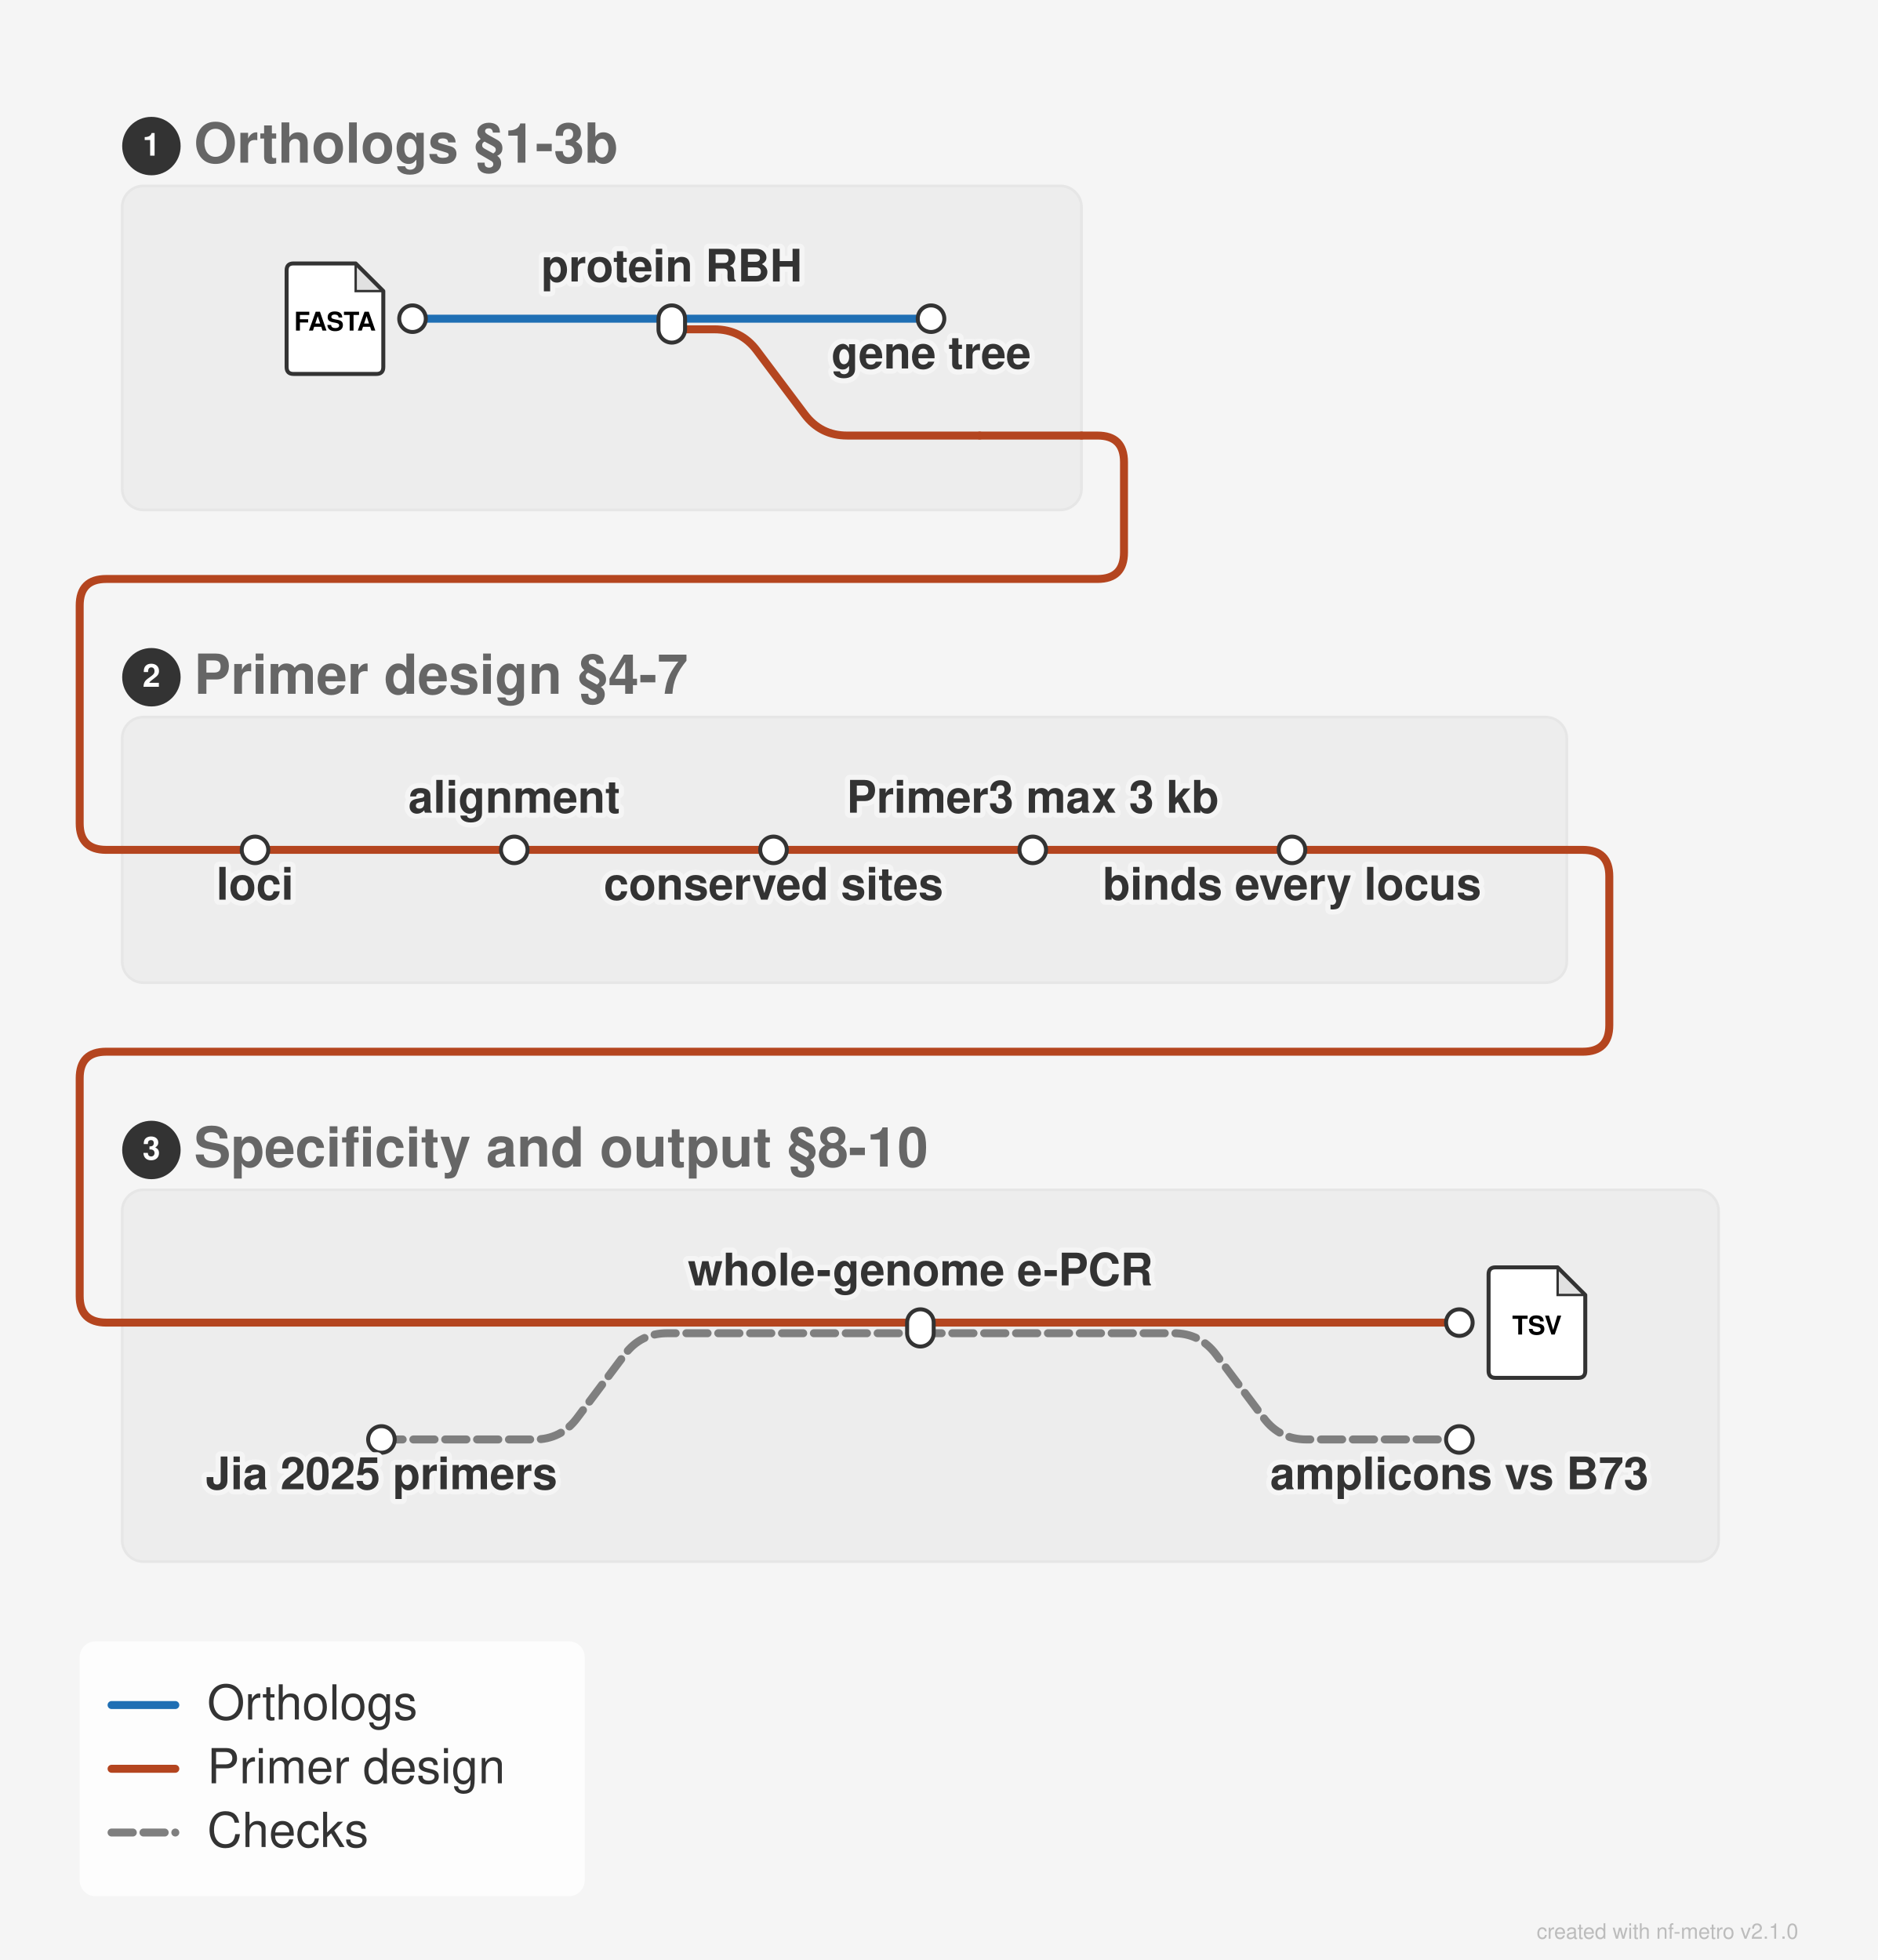
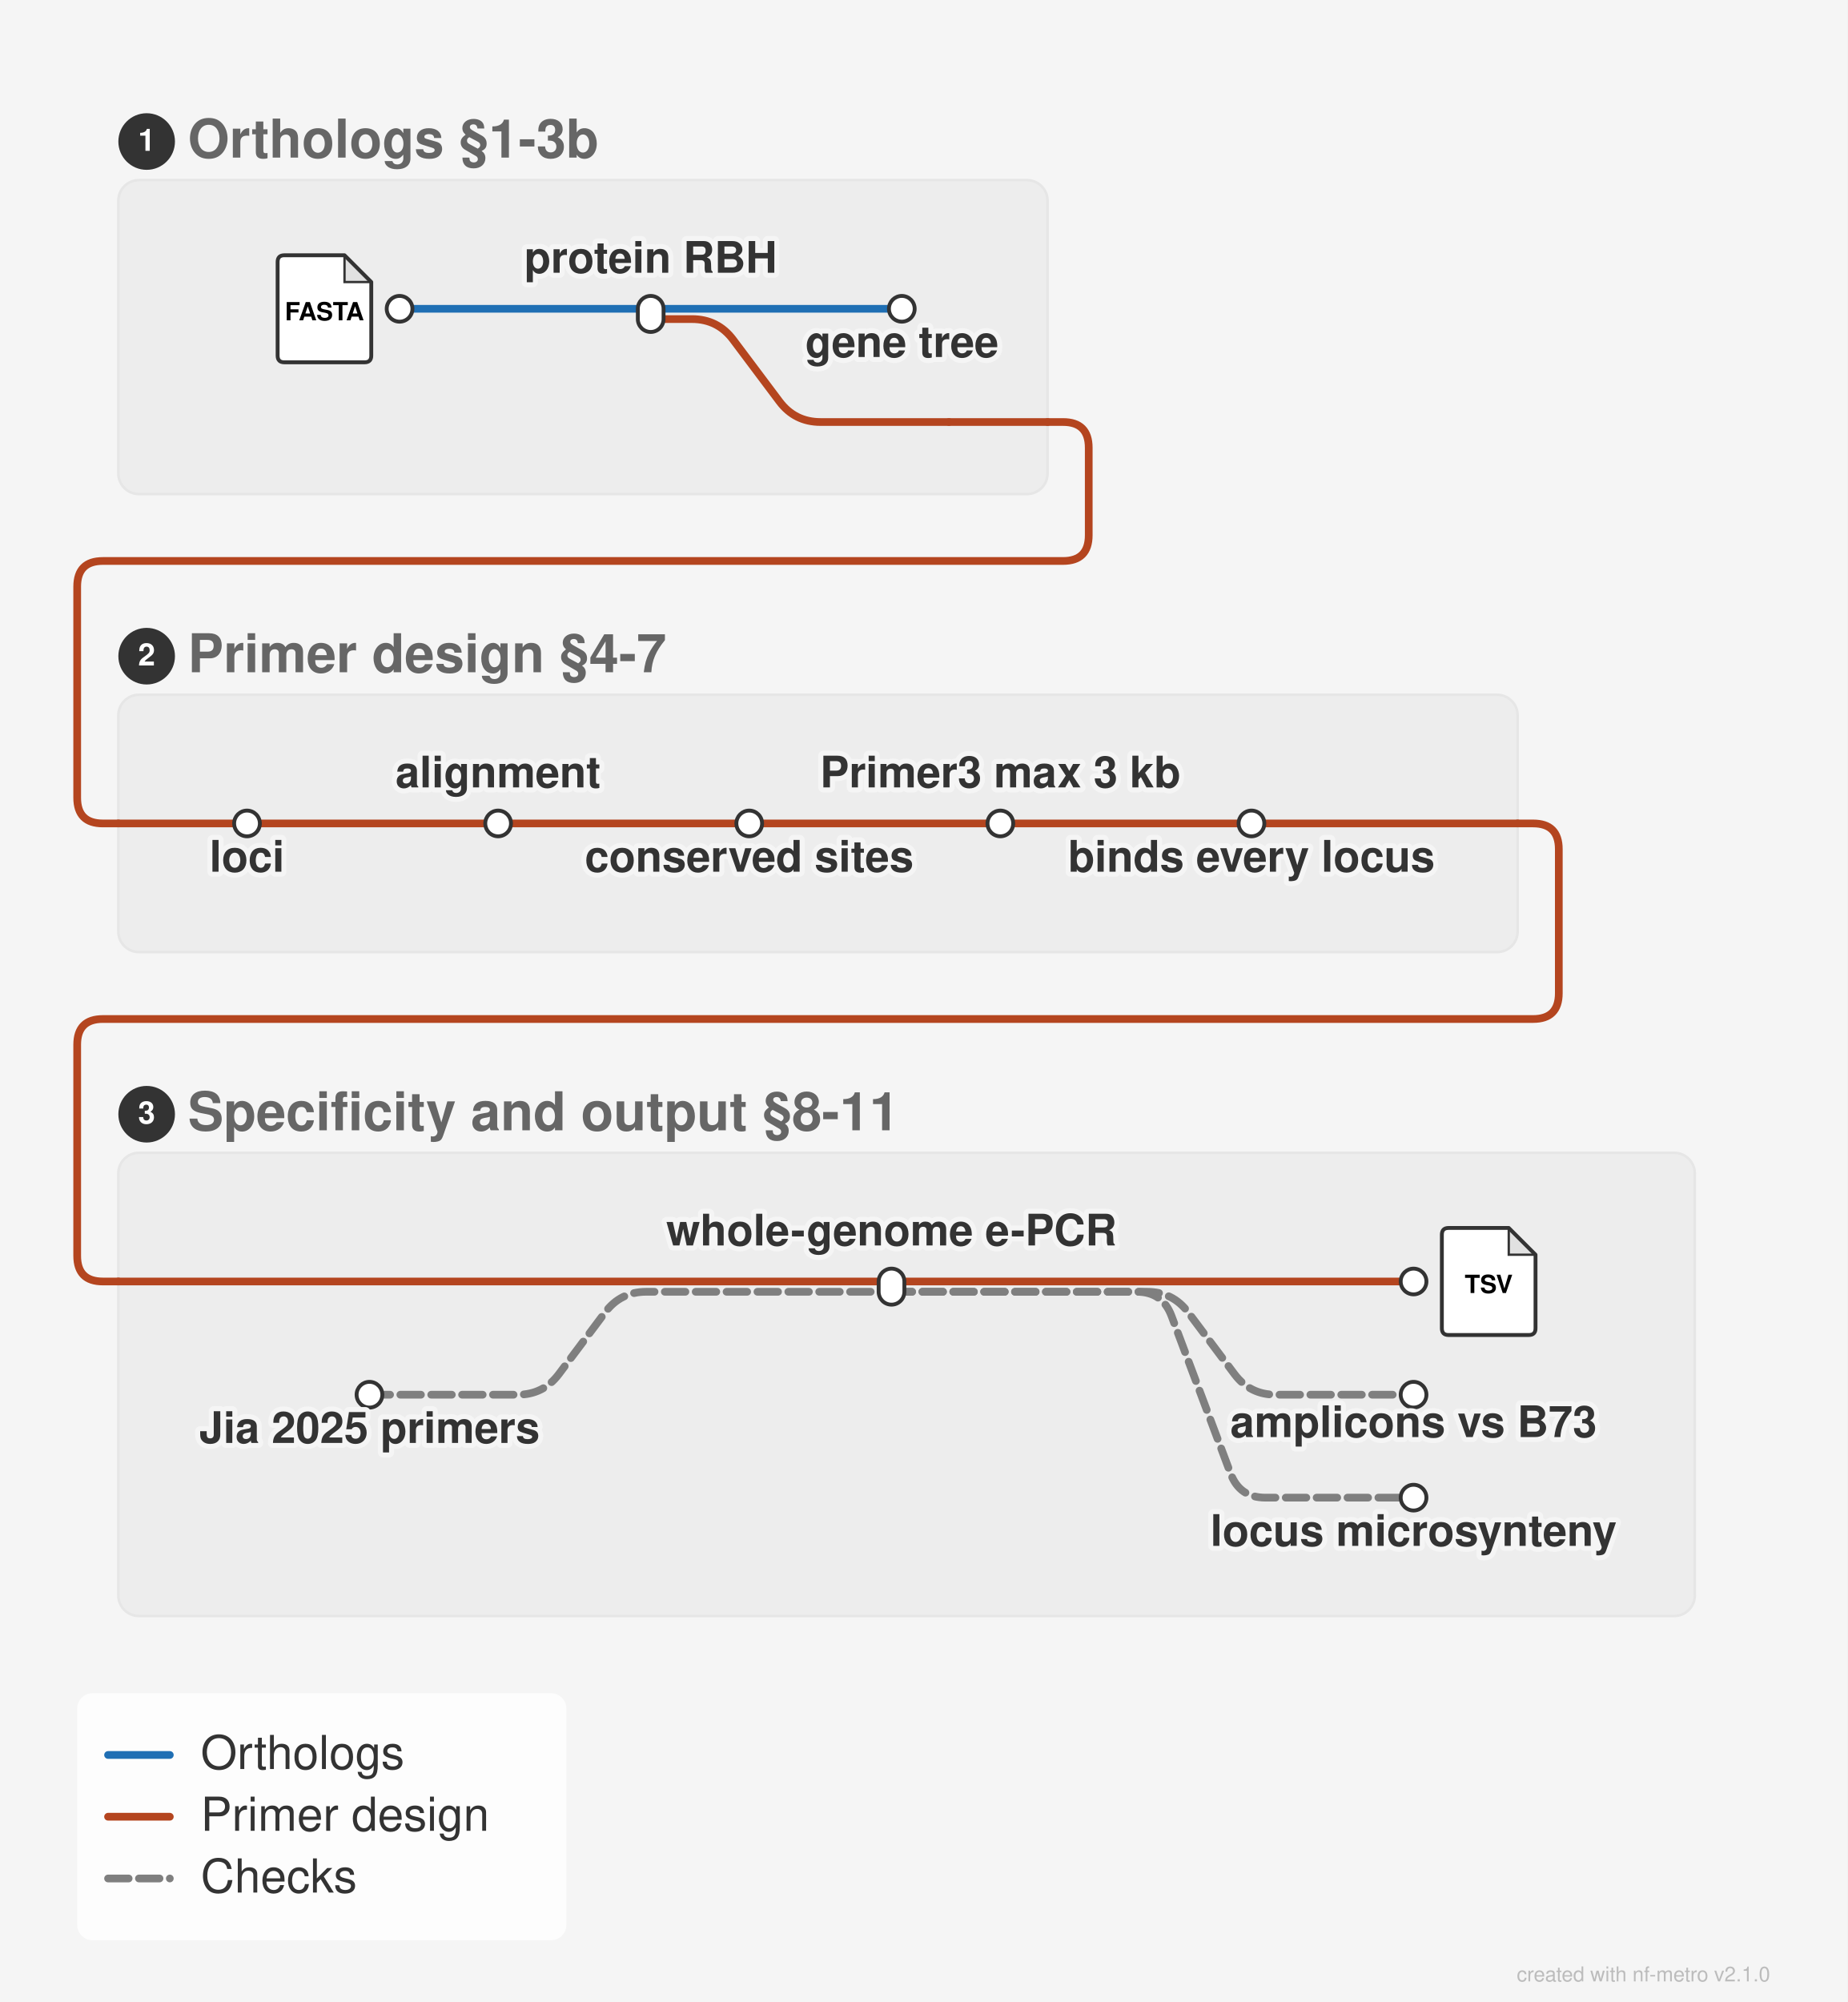
- <svg xmlns="http://www.w3.org/2000/svg" width="707" height="738" viewBox="0 0 707 738" style="color-scheme: light">
+ <svg xmlns="http://www.w3.org/2000/svg" width="718" height="778" viewBox="0 0 718 778" style="color-scheme: light">
  <defs>
</defs>
  <style>.nf-metro-bg { fill: var(--nfm-map-bg, light-dark(#f5f5f5, #2b2b2b)); }
.nf-metro-title { fill: var(--nfm-map-title-color, light-dark(#111111, #ffffff)); }
.nf-metro-station-label { fill: var(--nfm-map-label-color, light-dark(#333333, #e0e0e0)); }
.nf-metro-section-box { fill: var(--nfm-map-section-fill, light-dark(#ededed, #373737)); stroke: var(--nfm-map-section-stroke, light-dark(#e6e6e6, #595959)); }
.nf-metro-section-label { fill: var(--nfm-map-section-label-color, light-dark(#666666, #c8c8c8)); }
.nf-metro-group-label { fill: var(--nfm-map-section-label-color, light-dark(#666666, #c8c8c8)); }
.nf-metro-group-underline { stroke: var(--nfm-map-section-label-color, light-dark(#666666, #c8c8c8)); }
.nf-metro-legend-bg { fill: var(--nfm-map-legend-bg, light-dark(rgba(255, 255, 255, 0.8), rgba(0, 0, 0, 0.3))); }
.nf-metro-legend-text { fill: var(--nfm-map-legend-text-color, light-dark(#333333, #e0e0e0)); }
.nf-metro-marker-stroke { stroke: var(--nfm-map-marker-stroke, light-dark(#333333, #f0f0f0)); }
.nf-metro-label-halo { fill: var(--nfm-map-bg, light-dark(#f5f5f5, #2b2b2b)); stroke: var(--nfm-map-bg, light-dark(#f5f5f5, #2b2b2b)); }</style>
-   <rect x="0" y="0" width="707" height="738" fill="#f5f5f5" class="nf-metro-bg" />
+   <rect x="0" y="0" width="718" height="778" fill="#f5f5f5" class="nf-metro-bg" />
  <rect x="46.0" y="70.0" width="361.15" height="122.0" rx="8" ry="8" fill="#ededed" stroke="#e6e6e6" stroke-width="1.0" class="nf-metro-section-box" data-section-id="orthologs" data-section-lines="orth,primer" />
  <circle cx="57.0" cy="55.0" r="11" fill="#333333" class="nf-metro-section-num-circle" data-section-id="orthologs" />
  <text x="57.0" y="55.0" font-size="12" fill="#ffffff" font-family="'Helvetica Neue', Helvetica, Arial, sans-serif" font-weight="bold" text-anchor="middle" dy="0.3em" data-section-id="orthologs">1</text>
  <text x="73.0" y="55.0" font-size="20.8" fill="#666666" font-family="'Helvetica Neue', Helvetica, Arial, sans-serif" font-weight="bold" dy="0.3em" class="nf-metro-section-label" data-section-id="orthologs">Orthologs §1-3b</text>
  <rect x="46.0" y="270.0" width="543.85" height="100.0" rx="8" ry="8" fill="#ededed" stroke="#e6e6e6" stroke-width="1.0" class="nf-metro-section-box" data-section-id="design" data-section-lines="primer" />
  <circle cx="57.0" cy="255.0" r="11" fill="#333333" class="nf-metro-section-num-circle" data-section-id="design" />
  <text x="57.0" y="255.0" font-size="12" fill="#ffffff" font-family="'Helvetica Neue', Helvetica, Arial, sans-serif" font-weight="bold" text-anchor="middle" dy="0.3em" data-section-id="design">2</text>
  <text x="73.0" y="255.0" font-size="20.8" fill="#666666" font-family="'Helvetica Neue', Helvetica, Arial, sans-serif" font-weight="bold" dy="0.3em" class="nf-metro-section-label" data-section-id="design">Primer design §4-7</text>
-   <rect x="46.0" y="448.0" width="601" height="140.0" rx="8" ry="8" fill="#ededed" stroke="#e6e6e6" stroke-width="1.0" class="nf-metro-section-box" data-section-id="output" data-section-lines="check,primer" />
+   <rect x="46.0" y="448.0" width="612.7" height="180.0" rx="8" ry="8" fill="#ededed" stroke="#e6e6e6" stroke-width="1.0" class="nf-metro-section-box" data-section-id="output" data-section-lines="check,primer" />
  <circle cx="57.0" cy="433.0" r="11" fill="#333333" class="nf-metro-section-num-circle" data-section-id="output" />
  <text x="57.0" y="433.0" font-size="12" fill="#ffffff" font-family="'Helvetica Neue', Helvetica, Arial, sans-serif" font-weight="bold" text-anchor="middle" dy="0.3em" data-section-id="output">3</text>
-   <text x="73.0" y="433.0" font-size="20.8" fill="#666666" font-family="'Helvetica Neue', Helvetica, Arial, sans-serif" font-weight="bold" dy="0.3em" class="nf-metro-section-label" data-section-id="output">Specificity and output §8-10</text>
+   <text x="73.0" y="433.0" font-size="20.8" fill="#666666" font-family="'Helvetica Neue', Helvetica, Arial, sans-serif" font-weight="bold" dy="0.3em" class="nf-metro-section-label" data-section-id="output">Specificity and output §8-11</text>
  <path d="M143.6,542.0 L201.2,542.0 Q211.2,542.0,217.2,534.0 L235.2,510.0 Q241.2,502.0,251.2,502.0 L346.5,502.0" stroke="#7F7F7F" stroke-width="3.0" fill="none" stroke-linecap="round" stroke-linejoin="round" class="metro-line-check" data-line-id="check" stroke-dasharray="8,4" />
-   <path d="M346.5,502.0 L441.8,502.0 Q451.8,502.0,457.8,510.0 L475.8,534.0 Q481.8,542.0,491.8,542.0 L549.4,542.0" stroke="#7F7F7F" stroke-width="3.0" fill="none" stroke-linecap="round" stroke-linejoin="round" class="metro-line-check" data-line-id="check" stroke-dasharray="8,4" />
+   <path d="M346.5,502.0 L445.8,502.0 Q455.8,502.0,461.8,510.0 L479.8,534.0 Q485.8,542.0,495.8,542.0 L549.4,542.0" stroke="#7F7F7F" stroke-width="3.0" fill="none" stroke-linecap="round" stroke-linejoin="round" class="metro-line-check" data-line-id="check" stroke-dasharray="8,4" />
+   <path d="M346.5,502.0 L441.8,502.0 Q451.8,502.0,455.311,511.363 L478.289,572.637 Q481.8,582.0,491.8,582.0 L549.4,582.0" stroke="#7F7F7F" stroke-width="3.0" fill="none" stroke-linecap="round" stroke-linejoin="round" class="metro-line-check" data-line-id="check" stroke-dasharray="8,4" />
  <path d="M96.0,320.0 L193.6,320.0" stroke="#B4451F" stroke-width="3.0" stroke-linecap="round" class="metro-line-primer" data-line-id="primer" />
  <path d="M193.6,320.0 L291.2,320.0" stroke="#B4451F" stroke-width="3.0" stroke-linecap="round" class="metro-line-primer" data-line-id="primer" />
  <path d="M291.2,320.0 L388.8,320.0" stroke="#B4451F" stroke-width="3.0" stroke-linecap="round" class="metro-line-primer" data-line-id="primer" />
  <path d="M388.8,320.0 L486.4,320.0" stroke="#B4451F" stroke-width="3.0" stroke-linecap="round" class="metro-line-primer" data-line-id="primer" />
  <path d="M346.5,498.0 L549.4,498.0" stroke="#B4451F" stroke-width="3.0" stroke-linecap="round" class="metro-line-primer" data-line-id="primer" />
  <path d="M46.0,320.0 L96.0,320.0" stroke="#B4451F" stroke-width="3.0" stroke-linecap="round" class="metro-line-primer" data-line-id="primer" />
  <path d="M486.4,320.0 L589.85,320.0" stroke="#B4451F" stroke-width="3.0" stroke-linecap="round" class="metro-line-primer" data-line-id="primer" />
  <path d="M46.0,498.0 L346.5,498.0" stroke="#B4451F" stroke-width="3.0" stroke-linecap="round" class="metro-line-primer" data-line-id="primer" />
  <path d="M407.15,164.0 L413.15,164.0 Q423.15,164.0,423.15,174.0 L423.15,208.0 Q423.15,218.0,413.15,218.0 L40.0,218.0 Q30.0,218.0,30.0,228.0 L30.0,310.0 Q30.0,320.0,40.0,320.0 L46.0,320.0" stroke="#B4451F" stroke-width="3.0" fill="none" stroke-linecap="round" stroke-linejoin="round" class="metro-line-primer" data-line-id="primer" />
  <path d="M589.85,320.0 L595.85,320.0 Q605.85,320.0,605.85,330.0 L605.85,386.0 Q605.85,396.0,595.85,396.0 L40.0,396.0 Q30.0,396.0,30.0,406.0 L30.0,488.0 Q30.0,498.0,40.0,498.0 L46.0,498.0" stroke="#B4451F" stroke-width="3.0" fill="none" stroke-linecap="round" stroke-linejoin="round" class="metro-line-primer" data-line-id="primer" />
  <path d="M252.9,124.0 L268.931,124.0 Q278.931,124.0,284.931,132.0 L302.931,156.0 Q308.931,164.0,318.931,164.0 L368.825,164.0" stroke="#B4451F" stroke-width="3.0" fill="none" stroke-linecap="round" stroke-linejoin="round" class="metro-line-primer" data-line-id="primer" />
  <path d="M368.825,164.0 L407.15,164.0" stroke="#B4451F" stroke-width="3.0" stroke-linecap="round" class="metro-line-primer" data-line-id="primer" />
  <path d="M155.3,120.0 L252.9,120.0" stroke="#1F6FB4" stroke-width="3.0" stroke-linecap="round" class="metro-line-orth" data-line-id="orth" />
  <path d="M252.9,120.0 L350.5,120.0" stroke="#1F6FB4" stroke-width="3.0" stroke-linecap="round" class="metro-line-orth" data-line-id="orth" />
  <g class="nf-metro-station-group" data-node-id="inputs" data-node-cx="155.3" data-node-cy="120.0" data-node-r="5.0" data-node-groups="orth" data-node-region="orthologs" data-node-w="10.0" data-node-h="10.0" data-node-rx="5.0">
    <rect x="150.3" y="115.0" width="10.0" height="10.0" rx="5.0" ry="5.0" fill="#ffffff" stroke="#333333" stroke-width="1.5" class="nf-metro-station" data-station-id="inputs" data-station-lines="orth" data-station-label="genomes, proteomes" data-section-id="orthologs" data-section-name="Orthologs §1-3b" />
    <g data-station-id="inputs">
      <path d="M110.5,99.2 L133.9,99.2 L144.3,109.6 L144.3,138.2 Q144.3,140.8,141.7,140.8 L110.5,140.8 Q107.9,140.8,107.9,138.2 L107.9,101.8 Q107.9,99.2,110.5,99.2 Z" fill="#ffffff" stroke="#333333" stroke-width="1.5" stroke-linejoin="round" />
      <path d="M133.9,99.2 L133.9,109.6 L144.3,109.6 Z" fill="#333333" opacity="0.15" stroke="none" />
      <path d="M133.9,99.2 L133.9,109.6 L144.3,109.6" fill="none" stroke="#333333" stroke-width="0.9" />
      <text x="126.1" y="121.56" font-size="9.75" fill="#000000" font-family="'Helvetica Neue', Helvetica, Arial, sans-serif" font-weight="bold" text-anchor="middle" dy="0.3em">FASTA</text>
    </g>
  </g>
  <g class="nf-metro-station-group" data-node-id="rbh" data-node-cx="252.9" data-node-cy="122.0" data-node-r="5.0" data-node-groups="orth,primer" data-node-region="orthologs" data-node-w="10.0" data-node-h="14.0" data-node-rx="5.0">
    <rect x="247.9" y="115.0" width="10.0" height="14.0" rx="5.0" ry="5.0" fill="#ffffff" stroke="#333333" stroke-width="1.5" class="nf-metro-station" data-station-id="rbh" data-station-lines="orth,primer" data-station-label="protein RBH" data-section-id="orthologs" data-section-name="Orthologs §1-3b" />
  </g>
  <g class="nf-metro-station-group" data-node-id="tree" data-node-cx="350.5" data-node-cy="120.0" data-node-r="5.0" data-node-groups="orth" data-node-region="orthologs" data-node-w="10.0" data-node-h="10.0" data-node-rx="5.0">
    <rect x="345.5" y="115.0" width="10.0" height="10.0" rx="5.0" ry="5.0" fill="#ffffff" stroke="#333333" stroke-width="1.5" class="nf-metro-station" data-station-id="tree" data-station-lines="orth" data-station-label="gene tree" data-section-id="orthologs" data-section-name="Orthologs §1-3b" />
  </g>
  <g class="nf-metro-station-group" data-node-id="loci" data-node-cx="96.0" data-node-cy="320.0" data-node-r="5.0" data-node-groups="primer" data-node-region="design" data-node-w="10.0" data-node-h="10.0" data-node-rx="5.0">
    <rect x="91.0" y="315.0" width="10.0" height="10.0" rx="5.0" ry="5.0" fill="#ffffff" stroke="#333333" stroke-width="1.5" class="nf-metro-station" data-station-id="loci" data-station-lines="primer" data-station-label="loci" data-section-id="design" data-section-name="Primer design §4-7" />
  </g>
  <g class="nf-metro-station-group" data-node-id="aln" data-node-cx="193.6" data-node-cy="320.0" data-node-r="5.0" data-node-groups="primer" data-node-region="design" data-node-w="10.0" data-node-h="10.0" data-node-rx="5.0">
    <rect x="188.6" y="315.0" width="10.0" height="10.0" rx="5.0" ry="5.0" fill="#ffffff" stroke="#333333" stroke-width="1.5" class="nf-metro-station" data-station-id="aln" data-station-lines="primer" data-station-label="alignment" data-section-id="design" data-section-name="Primer design §4-7" />
  </g>
  <g class="nf-metro-station-group" data-node-id="sites" data-node-cx="291.2" data-node-cy="320.0" data-node-r="5.0" data-node-groups="primer" data-node-region="design" data-node-w="10.0" data-node-h="10.0" data-node-rx="5.0">
    <rect x="286.2" y="315.0" width="10.0" height="10.0" rx="5.0" ry="5.0" fill="#ffffff" stroke="#333333" stroke-width="1.5" class="nf-metro-station" data-station-id="sites" data-station-lines="primer" data-station-label="conserved sites" data-section-id="design" data-section-name="Primer design §4-7" />
  </g>
  <g class="nf-metro-station-group" data-node-id="p3" data-node-cx="388.8" data-node-cy="320.0" data-node-r="5.0" data-node-groups="primer" data-node-region="design" data-node-w="10.0" data-node-h="10.0" data-node-rx="5.0">
    <rect x="383.8" y="315.0" width="10.0" height="10.0" rx="5.0" ry="5.0" fill="#ffffff" stroke="#333333" stroke-width="1.5" class="nf-metro-station" data-station-id="p3" data-station-lines="primer" data-station-label="Primer3 max 3 kb" data-section-id="design" data-section-name="Primer design §4-7" />
  </g>
  <g class="nf-metro-station-group" data-node-id="bind" data-node-cx="486.4" data-node-cy="320.0" data-node-r="5.0" data-node-groups="primer" data-node-region="design" data-node-w="10.0" data-node-h="10.0" data-node-rx="5.0">
    <rect x="481.4" y="315.0" width="10.0" height="10.0" rx="5.0" ry="5.0" fill="#ffffff" stroke="#333333" stroke-width="1.5" class="nf-metro-station" data-station-id="bind" data-station-lines="primer" data-station-label="binds every locus" data-section-id="design" data-section-name="Primer design §4-7" />
  </g>
  <g class="nf-metro-station-group" data-node-id="jia" data-node-cx="143.6" data-node-cy="542.0" data-node-r="5.0" data-node-groups="check" data-node-region="output" data-node-w="10.0" data-node-h="10.0" data-node-rx="5.0">
-     <rect x="138.6" y="537.0" width="10.0" height="10.0" rx="5.0" ry="5.0" fill="#ffffff" stroke="#333333" stroke-width="1.5" class="nf-metro-station" data-station-id="jia" data-station-lines="check" data-station-label="Jia 2025 primers" data-section-id="output" data-section-name="Specificity and output §8-10" />
+     <rect x="138.6" y="537.0" width="10.0" height="10.0" rx="5.0" ry="5.0" fill="#ffffff" stroke="#333333" stroke-width="1.5" class="nf-metro-station" data-station-id="jia" data-station-lines="check" data-station-label="Jia 2025 primers" data-section-id="output" data-section-name="Specificity and output §8-11" />
  </g>
  <g class="nf-metro-station-group" data-node-id="epcr" data-node-cx="346.5" data-node-cy="500.0" data-node-r="5.0" data-node-groups="check,primer" data-node-region="output" data-node-w="10.0" data-node-h="14.0" data-node-rx="5.0">
-     <rect x="341.5" y="493.0" width="10.0" height="14.0" rx="5.0" ry="5.0" fill="#ffffff" stroke="#333333" stroke-width="1.5" class="nf-metro-station" data-station-id="epcr" data-station-lines="check,primer" data-station-label="whole-genome e-PCR" data-section-id="output" data-section-name="Specificity and output §8-10" />
+     <rect x="341.5" y="493.0" width="10.0" height="14.0" rx="5.0" ry="5.0" fill="#ffffff" stroke="#333333" stroke-width="1.5" class="nf-metro-station" data-station-id="epcr" data-station-lines="check,primer" data-station-label="whole-genome e-PCR" data-section-id="output" data-section-name="Specificity and output §8-11" />
  </g>
  <g class="nf-metro-station-group" data-node-id="amp" data-node-cx="549.4" data-node-cy="542.0" data-node-r="5.0" data-node-groups="check" data-node-region="output" data-node-w="10.0" data-node-h="10.0" data-node-rx="5.0">
-     <rect x="544.4" y="537.0" width="10.0" height="10.0" rx="5.0" ry="5.0" fill="#ffffff" stroke="#333333" stroke-width="1.5" class="nf-metro-station" data-station-id="amp" data-station-lines="check" data-station-label="amplicons vs B73" data-section-id="output" data-section-name="Specificity and output §8-10" />
+     <rect x="544.4" y="537.0" width="10.0" height="10.0" rx="5.0" ry="5.0" fill="#ffffff" stroke="#333333" stroke-width="1.5" class="nf-metro-station" data-station-id="amp" data-station-lines="check" data-station-label="amplicons vs B73" data-section-id="output" data-section-name="Specificity and output §8-11" />
+   </g>
+   <g class="nf-metro-station-group" data-node-id="synt" data-node-cx="549.4" data-node-cy="582.0" data-node-r="5.0" data-node-groups="check" data-node-region="output" data-node-w="10.0" data-node-h="10.0" data-node-rx="5.0">
+     <rect x="544.4" y="577.0" width="10.0" height="10.0" rx="5.0" ry="5.0" fill="#ffffff" stroke="#333333" stroke-width="1.5" class="nf-metro-station" data-station-id="synt" data-station-lines="check" data-station-label="locus microsynteny" data-section-id="output" data-section-name="Specificity and output §8-11" />
  </g>
  <g class="nf-metro-station-group" data-node-id="pairs" data-node-cx="549.4" data-node-cy="498.0" data-node-r="5.0" data-node-groups="primer" data-node-region="output" data-node-w="10.0" data-node-h="10.0" data-node-rx="5.0">
-     <rect x="544.4" y="493.0" width="10.0" height="10.0" rx="5.0" ry="5.0" fill="#ffffff" stroke="#333333" stroke-width="1.5" class="nf-metro-station" data-station-id="pairs" data-station-lines="primer" data-station-label="pairs" data-section-id="output" data-section-name="Specificity and output §8-10" />
+     <rect x="544.4" y="493.0" width="10.0" height="10.0" rx="5.0" ry="5.0" fill="#ffffff" stroke="#333333" stroke-width="1.5" class="nf-metro-station" data-station-id="pairs" data-station-lines="primer" data-station-label="pairs" data-section-id="output" data-section-name="Specificity and output §8-11" />
    <g data-station-id="pairs">
      <path d="M563,477.2 L586.4,477.2 L596.8,487.6 L596.8,516.2 Q596.8,518.8,594.2,518.8 L563,518.8 Q560.4,518.8,560.4,516.2 L560.4,479.8 Q560.4,477.2,563,477.2 Z" fill="#ffffff" stroke="#333333" stroke-width="1.5" stroke-linejoin="round" />
      <path d="M586.4,477.2 L586.4,487.6 L596.8,487.6 Z" fill="#333333" opacity="0.15" stroke="none" />
      <path d="M586.4,477.2 L586.4,487.6 L596.8,487.6" fill="none" stroke="#333333" stroke-width="0.9" />
      <text x="578.6" y="499.56" font-size="9.75" fill="#000000" font-family="'Helvetica Neue', Helvetica, Arial, sans-serif" font-weight="bold" text-anchor="middle" dy="0.3em">TSV</text>
    </g>
  </g>
  <text x="96.0" y="331.0" font-size="16.9" fill="#f5f5f5" stroke="#f5f5f5" stroke-width="3.9" stroke-linejoin="round" font-family="'Helvetica Neue', Helvetica, Arial, sans-serif" font-weight="bold" aria-hidden="true" class="nf-metro-label-halo" text-anchor="middle" dominant-baseline="hanging">loci</text>
  <text x="96.0" y="331.0" font-size="16.9" fill="#333333" font-family="'Helvetica Neue', Helvetica, Arial, sans-serif" font-weight="bold" text-anchor="middle" dominant-baseline="hanging" data-station-id="loci" class="nf-metro-station-label">loci</text>
  <text x="143.6" y="553.0" font-size="16.9" fill="#f5f5f5" stroke="#f5f5f5" stroke-width="3.9" stroke-linejoin="round" font-family="'Helvetica Neue', Helvetica, Arial, sans-serif" font-weight="bold" aria-hidden="true" class="nf-metro-label-halo" text-anchor="middle" dominant-baseline="hanging">Jia 2025 primers</text>
  <text x="143.6" y="553.0" font-size="16.9" fill="#333333" font-family="'Helvetica Neue', Helvetica, Arial, sans-serif" font-weight="bold" text-anchor="middle" dominant-baseline="hanging" data-station-id="jia" class="nf-metro-station-label">Jia 2025 primers</text>
  <text x="252.9" y="106.0" font-size="16.9" fill="#f5f5f5" stroke="#f5f5f5" stroke-width="3.9" stroke-linejoin="round" font-family="'Helvetica Neue', Helvetica, Arial, sans-serif" font-weight="bold" aria-hidden="true" class="nf-metro-label-halo" text-anchor="middle" dominant-baseline="auto">protein RBH</text>
  <text x="252.9" y="106.0" font-size="16.9" fill="#333333" font-family="'Helvetica Neue', Helvetica, Arial, sans-serif" font-weight="bold" text-anchor="middle" dominant-baseline="auto" data-station-id="rbh" class="nf-metro-station-label">protein RBH</text>
  <text x="193.6" y="306.0" font-size="16.9" fill="#f5f5f5" stroke="#f5f5f5" stroke-width="3.9" stroke-linejoin="round" font-family="'Helvetica Neue', Helvetica, Arial, sans-serif" font-weight="bold" aria-hidden="true" class="nf-metro-label-halo" text-anchor="middle" dominant-baseline="auto">alignment</text>
  <text x="193.6" y="306.0" font-size="16.9" fill="#333333" font-family="'Helvetica Neue', Helvetica, Arial, sans-serif" font-weight="bold" text-anchor="middle" dominant-baseline="auto" data-station-id="aln" class="nf-metro-station-label">alignment</text>
  <text x="346.5" y="484.0" font-size="16.9" fill="#f5f5f5" stroke="#f5f5f5" stroke-width="3.9" stroke-linejoin="round" font-family="'Helvetica Neue', Helvetica, Arial, sans-serif" font-weight="bold" aria-hidden="true" class="nf-metro-label-halo" text-anchor="middle" dominant-baseline="auto">whole-genome e-PCR</text>
  <text x="346.5" y="484.0" font-size="16.9" fill="#333333" font-family="'Helvetica Neue', Helvetica, Arial, sans-serif" font-weight="bold" text-anchor="middle" dominant-baseline="auto" data-station-id="epcr" class="nf-metro-station-label">whole-genome e-PCR</text>
  <text x="350.5" y="131.0" font-size="16.9" fill="#f5f5f5" stroke="#f5f5f5" stroke-width="3.9" stroke-linejoin="round" font-family="'Helvetica Neue', Helvetica, Arial, sans-serif" font-weight="bold" aria-hidden="true" class="nf-metro-label-halo" text-anchor="middle" dominant-baseline="hanging">gene tree</text>
  <text x="350.5" y="131.0" font-size="16.9" fill="#333333" font-family="'Helvetica Neue', Helvetica, Arial, sans-serif" font-weight="bold" text-anchor="middle" dominant-baseline="hanging" data-station-id="tree" class="nf-metro-station-label">gene tree</text>
  <text x="291.2" y="331.0" font-size="16.9" fill="#f5f5f5" stroke="#f5f5f5" stroke-width="3.9" stroke-linejoin="round" font-family="'Helvetica Neue', Helvetica, Arial, sans-serif" font-weight="bold" aria-hidden="true" class="nf-metro-label-halo" text-anchor="middle" dominant-baseline="hanging">conserved sites</text>
  <text x="291.2" y="331.0" font-size="16.9" fill="#333333" font-family="'Helvetica Neue', Helvetica, Arial, sans-serif" font-weight="bold" text-anchor="middle" dominant-baseline="hanging" data-station-id="sites" class="nf-metro-station-label">conserved sites</text>
-   <text x="549.4" y="553.0" font-size="16.9" fill="#f5f5f5" stroke="#f5f5f5" stroke-width="3.9" stroke-linejoin="round" font-family="'Helvetica Neue', Helvetica, Arial, sans-serif" font-weight="bold" aria-hidden="true" class="nf-metro-label-halo" text-anchor="middle" dominant-baseline="hanging">amplicons vs B73</text>
-   <text x="549.4" y="553.0" font-size="16.9" fill="#333333" font-family="'Helvetica Neue', Helvetica, Arial, sans-serif" font-weight="bold" text-anchor="middle" dominant-baseline="hanging" data-station-id="amp" class="nf-metro-station-label">amplicons vs B73</text>
+   <text x="549.4" y="550.72" font-size="16.9" fill="#f5f5f5" stroke="#f5f5f5" stroke-width="3.9" stroke-linejoin="round" font-family="'Helvetica Neue', Helvetica, Arial, sans-serif" font-weight="bold" aria-hidden="true" class="nf-metro-label-halo" text-anchor="middle" dominant-baseline="hanging">amplicons vs B73</text>
+   <text x="549.4" y="550.72" font-size="16.9" fill="#333333" font-family="'Helvetica Neue', Helvetica, Arial, sans-serif" font-weight="bold" text-anchor="middle" dominant-baseline="hanging" data-station-id="amp" class="nf-metro-station-label">amplicons vs B73</text>
+   <text x="549.4" y="593.0" font-size="16.9" fill="#f5f5f5" stroke="#f5f5f5" stroke-width="3.9" stroke-linejoin="round" font-family="'Helvetica Neue', Helvetica, Arial, sans-serif" font-weight="bold" aria-hidden="true" class="nf-metro-label-halo" text-anchor="middle" dominant-baseline="hanging">locus microsynteny</text>
+   <text x="549.4" y="593.0" font-size="16.9" fill="#333333" font-family="'Helvetica Neue', Helvetica, Arial, sans-serif" font-weight="bold" text-anchor="middle" dominant-baseline="hanging" data-station-id="synt" class="nf-metro-station-label">locus microsynteny</text>
  <text x="388.8" y="306.0" font-size="16.9" fill="#f5f5f5" stroke="#f5f5f5" stroke-width="3.9" stroke-linejoin="round" font-family="'Helvetica Neue', Helvetica, Arial, sans-serif" font-weight="bold" aria-hidden="true" class="nf-metro-label-halo" text-anchor="middle" dominant-baseline="auto">Primer3 max 3 kb</text>
  <text x="388.8" y="306.0" font-size="16.9" fill="#333333" font-family="'Helvetica Neue', Helvetica, Arial, sans-serif" font-weight="bold" text-anchor="middle" dominant-baseline="auto" data-station-id="p3" class="nf-metro-station-label">Primer3 max 3 kb</text>
  <text x="486.4" y="331.0" font-size="16.9" fill="#f5f5f5" stroke="#f5f5f5" stroke-width="3.9" stroke-linejoin="round" font-family="'Helvetica Neue', Helvetica, Arial, sans-serif" font-weight="bold" aria-hidden="true" class="nf-metro-label-halo" text-anchor="middle" dominant-baseline="hanging">binds every locus</text>
  <text x="486.4" y="331.0" font-size="16.9" fill="#333333" font-family="'Helvetica Neue', Helvetica, Arial, sans-serif" font-weight="bold" text-anchor="middle" dominant-baseline="hanging" data-station-id="bind" class="nf-metro-station-label">binds every locus</text>
-   <rect x="30.0" y="618.0" width="190.13" height="96.0" rx="6" ry="6" fill="rgba(255, 255, 255, 0.8)" class="nf-metro-legend-bg" />
-   <path d="M42.0,642.0 L66.0,642.0" stroke="#1F6FB4" stroke-width="3.0" stroke-linecap="round" />
-   <text x="78.0" y="642.0" font-size="18.2" fill="#333333" font-family="'Helvetica Neue', Helvetica, Arial, sans-serif" dy="0.3em" class="nf-metro-legend-text">Orthologs</text>
-   <path d="M42.0,666.0 L66.0,666.0" stroke="#B4451F" stroke-width="3.0" stroke-linecap="round" />
-   <text x="78.0" y="666.0" font-size="18.2" fill="#333333" font-family="'Helvetica Neue', Helvetica, Arial, sans-serif" dy="0.3em" class="nf-metro-legend-text">Primer design</text>
-   <path d="M42.0,690.0 L66.0,690.0" stroke="#7F7F7F" stroke-width="3.0" stroke-linecap="round" stroke-dasharray="8,4" />
-   <text x="78.0" y="690.0" font-size="18.2" fill="#333333" font-family="'Helvetica Neue', Helvetica, Arial, sans-serif" dy="0.3em" class="nf-metro-legend-text">Checks</text>
-   <text x="677.0" y="730.0" font-size="8" fill="rgba(150, 150, 150, 0.6)" font-family="'Helvetica Neue', Helvetica, Arial, sans-serif" text-anchor="end">created with nf-metro v2.1.0</text>
+   <rect x="30.0" y="658.0" width="190.13" height="96.0" rx="6" ry="6" fill="rgba(255, 255, 255, 0.8)" class="nf-metro-legend-bg" />
+   <path d="M42.0,682.0 L66.0,682.0" stroke="#1F6FB4" stroke-width="3.0" stroke-linecap="round" />
+   <text x="78.0" y="682.0" font-size="18.2" fill="#333333" font-family="'Helvetica Neue', Helvetica, Arial, sans-serif" dy="0.3em" class="nf-metro-legend-text">Orthologs</text>
+   <path d="M42.0,706.0 L66.0,706.0" stroke="#B4451F" stroke-width="3.0" stroke-linecap="round" />
+   <text x="78.0" y="706.0" font-size="18.2" fill="#333333" font-family="'Helvetica Neue', Helvetica, Arial, sans-serif" dy="0.3em" class="nf-metro-legend-text">Primer design</text>
+   <path d="M42.0,730.0 L66.0,730.0" stroke="#7F7F7F" stroke-width="3.0" stroke-linecap="round" stroke-dasharray="8,4" />
+   <text x="78.0" y="730.0" font-size="18.2" fill="#333333" font-family="'Helvetica Neue', Helvetica, Arial, sans-serif" dy="0.3em" class="nf-metro-legend-text">Checks</text>
+   <text x="688.0" y="770.0" font-size="8" fill="rgba(150, 150, 150, 0.6)" font-family="'Helvetica Neue', Helvetica, Arial, sans-serif" text-anchor="end">created with nf-metro v2.1.0</text>
</svg>
